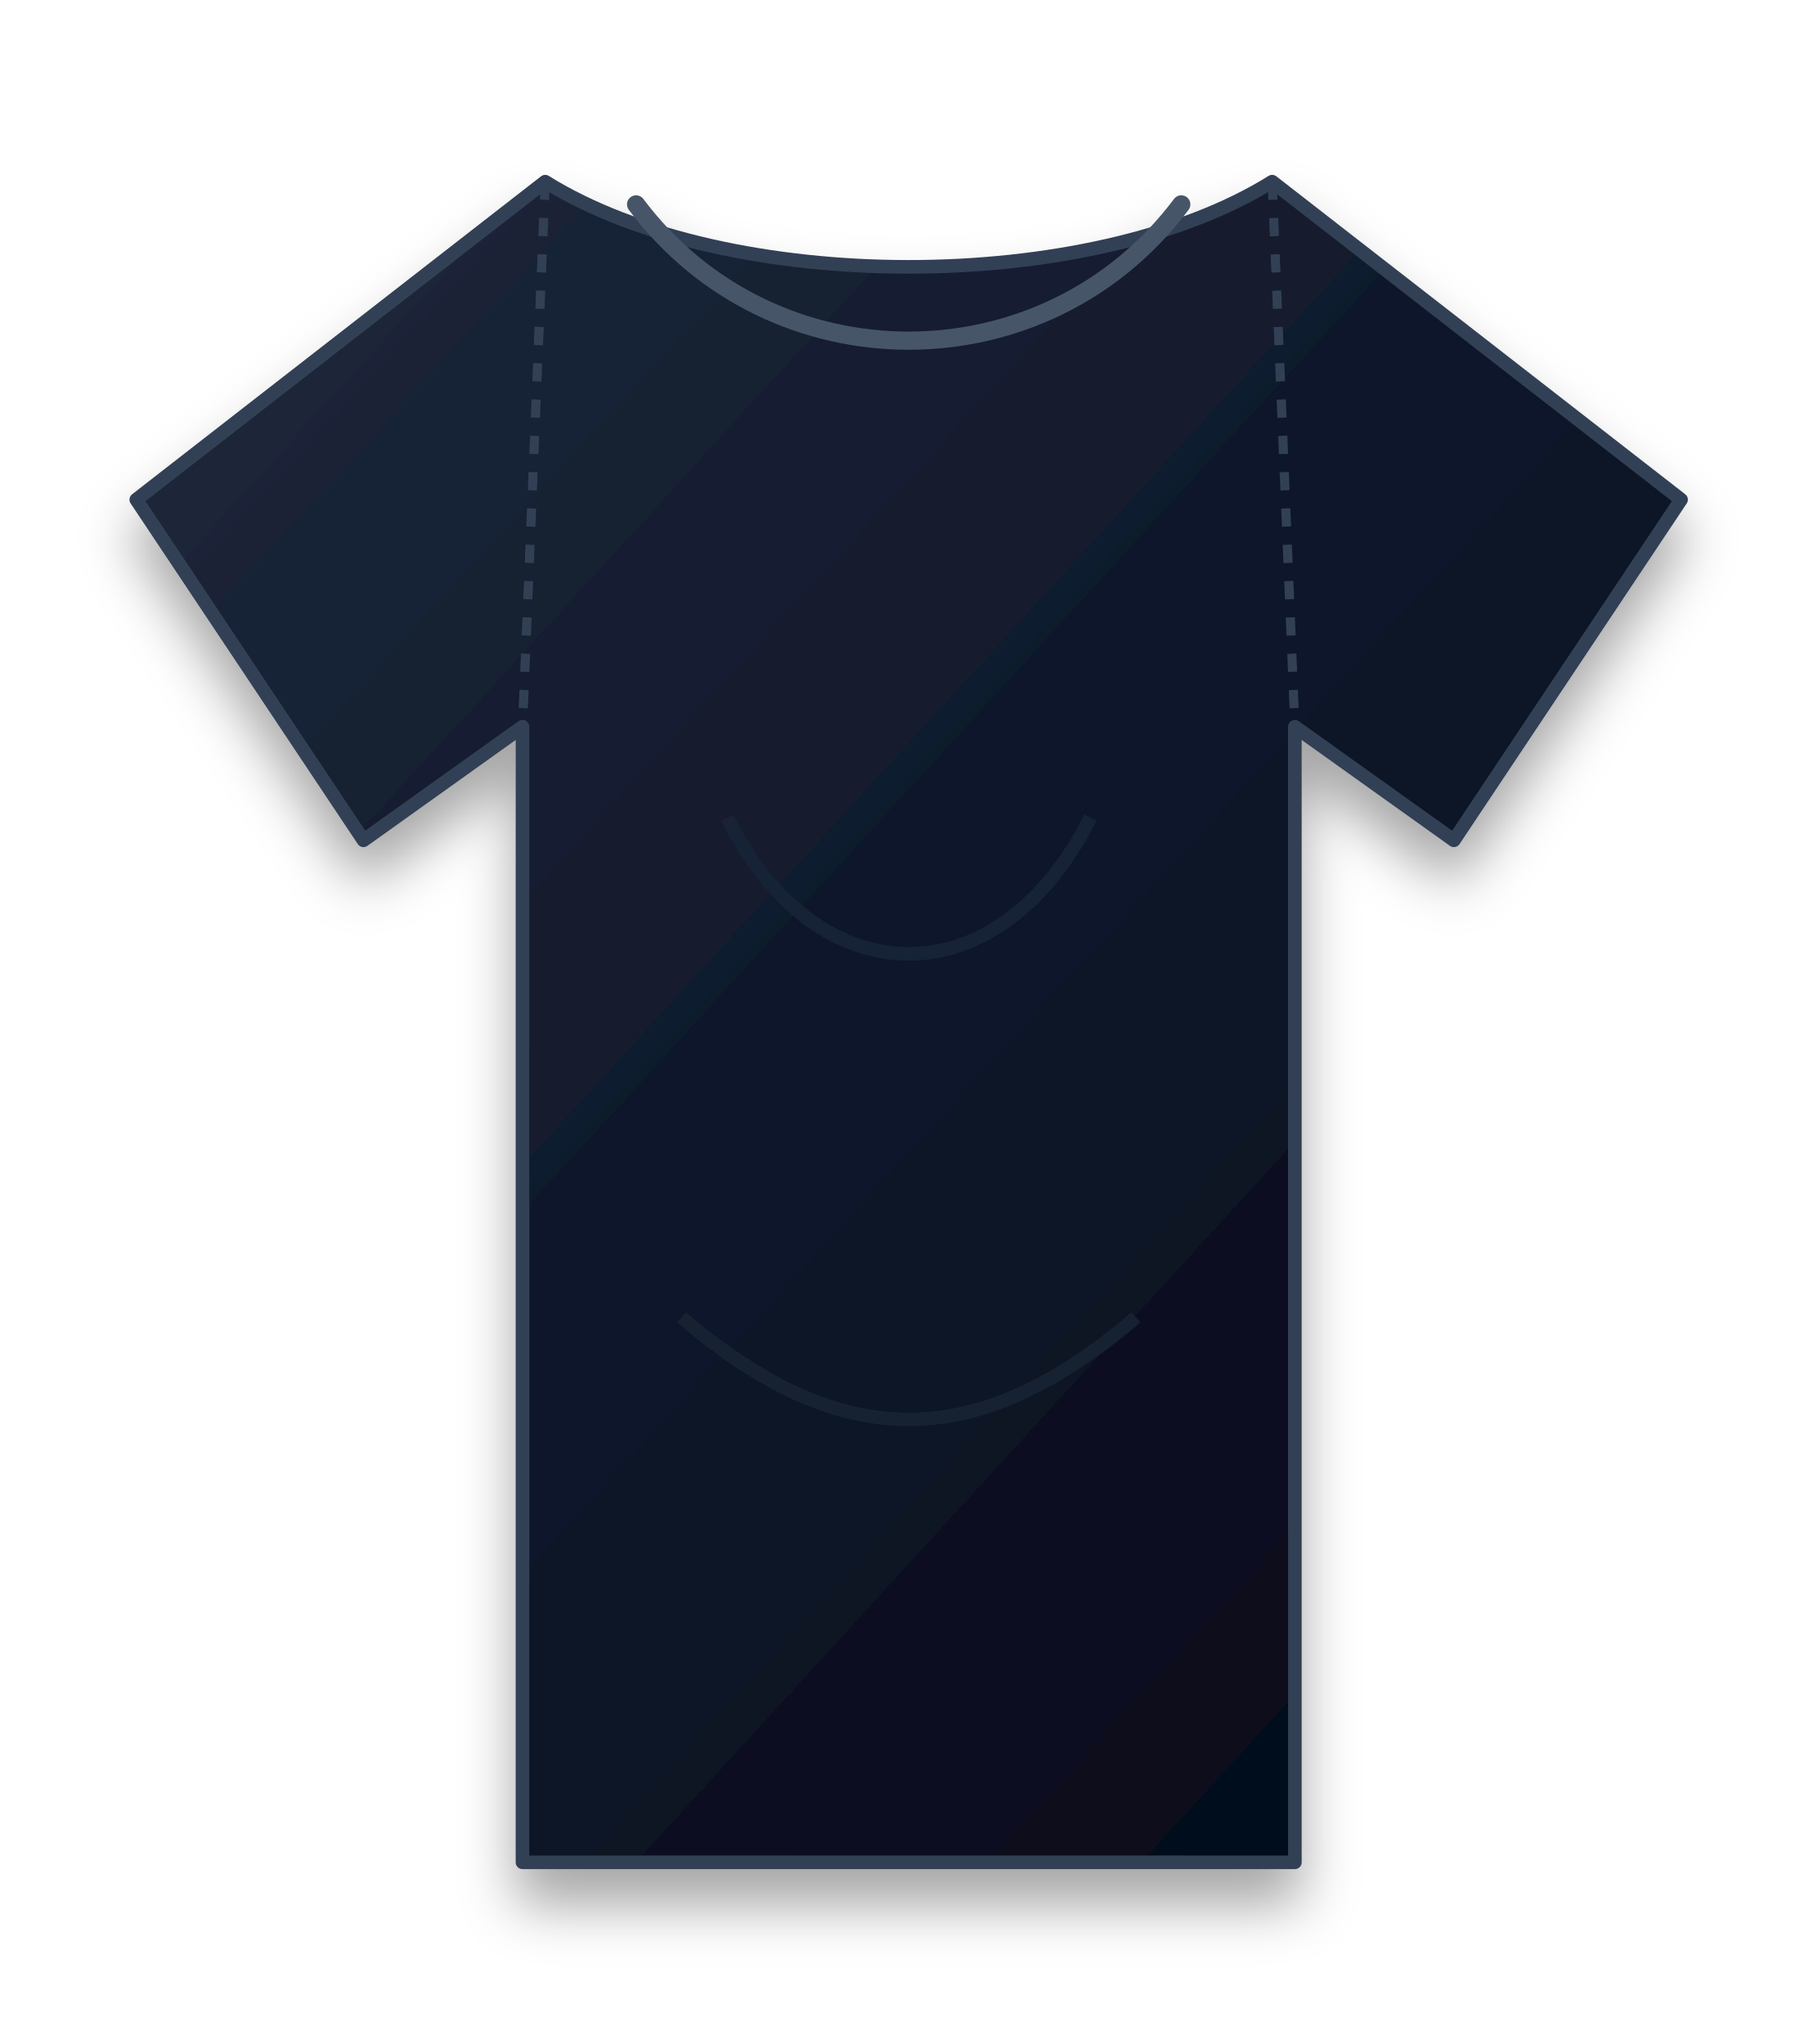
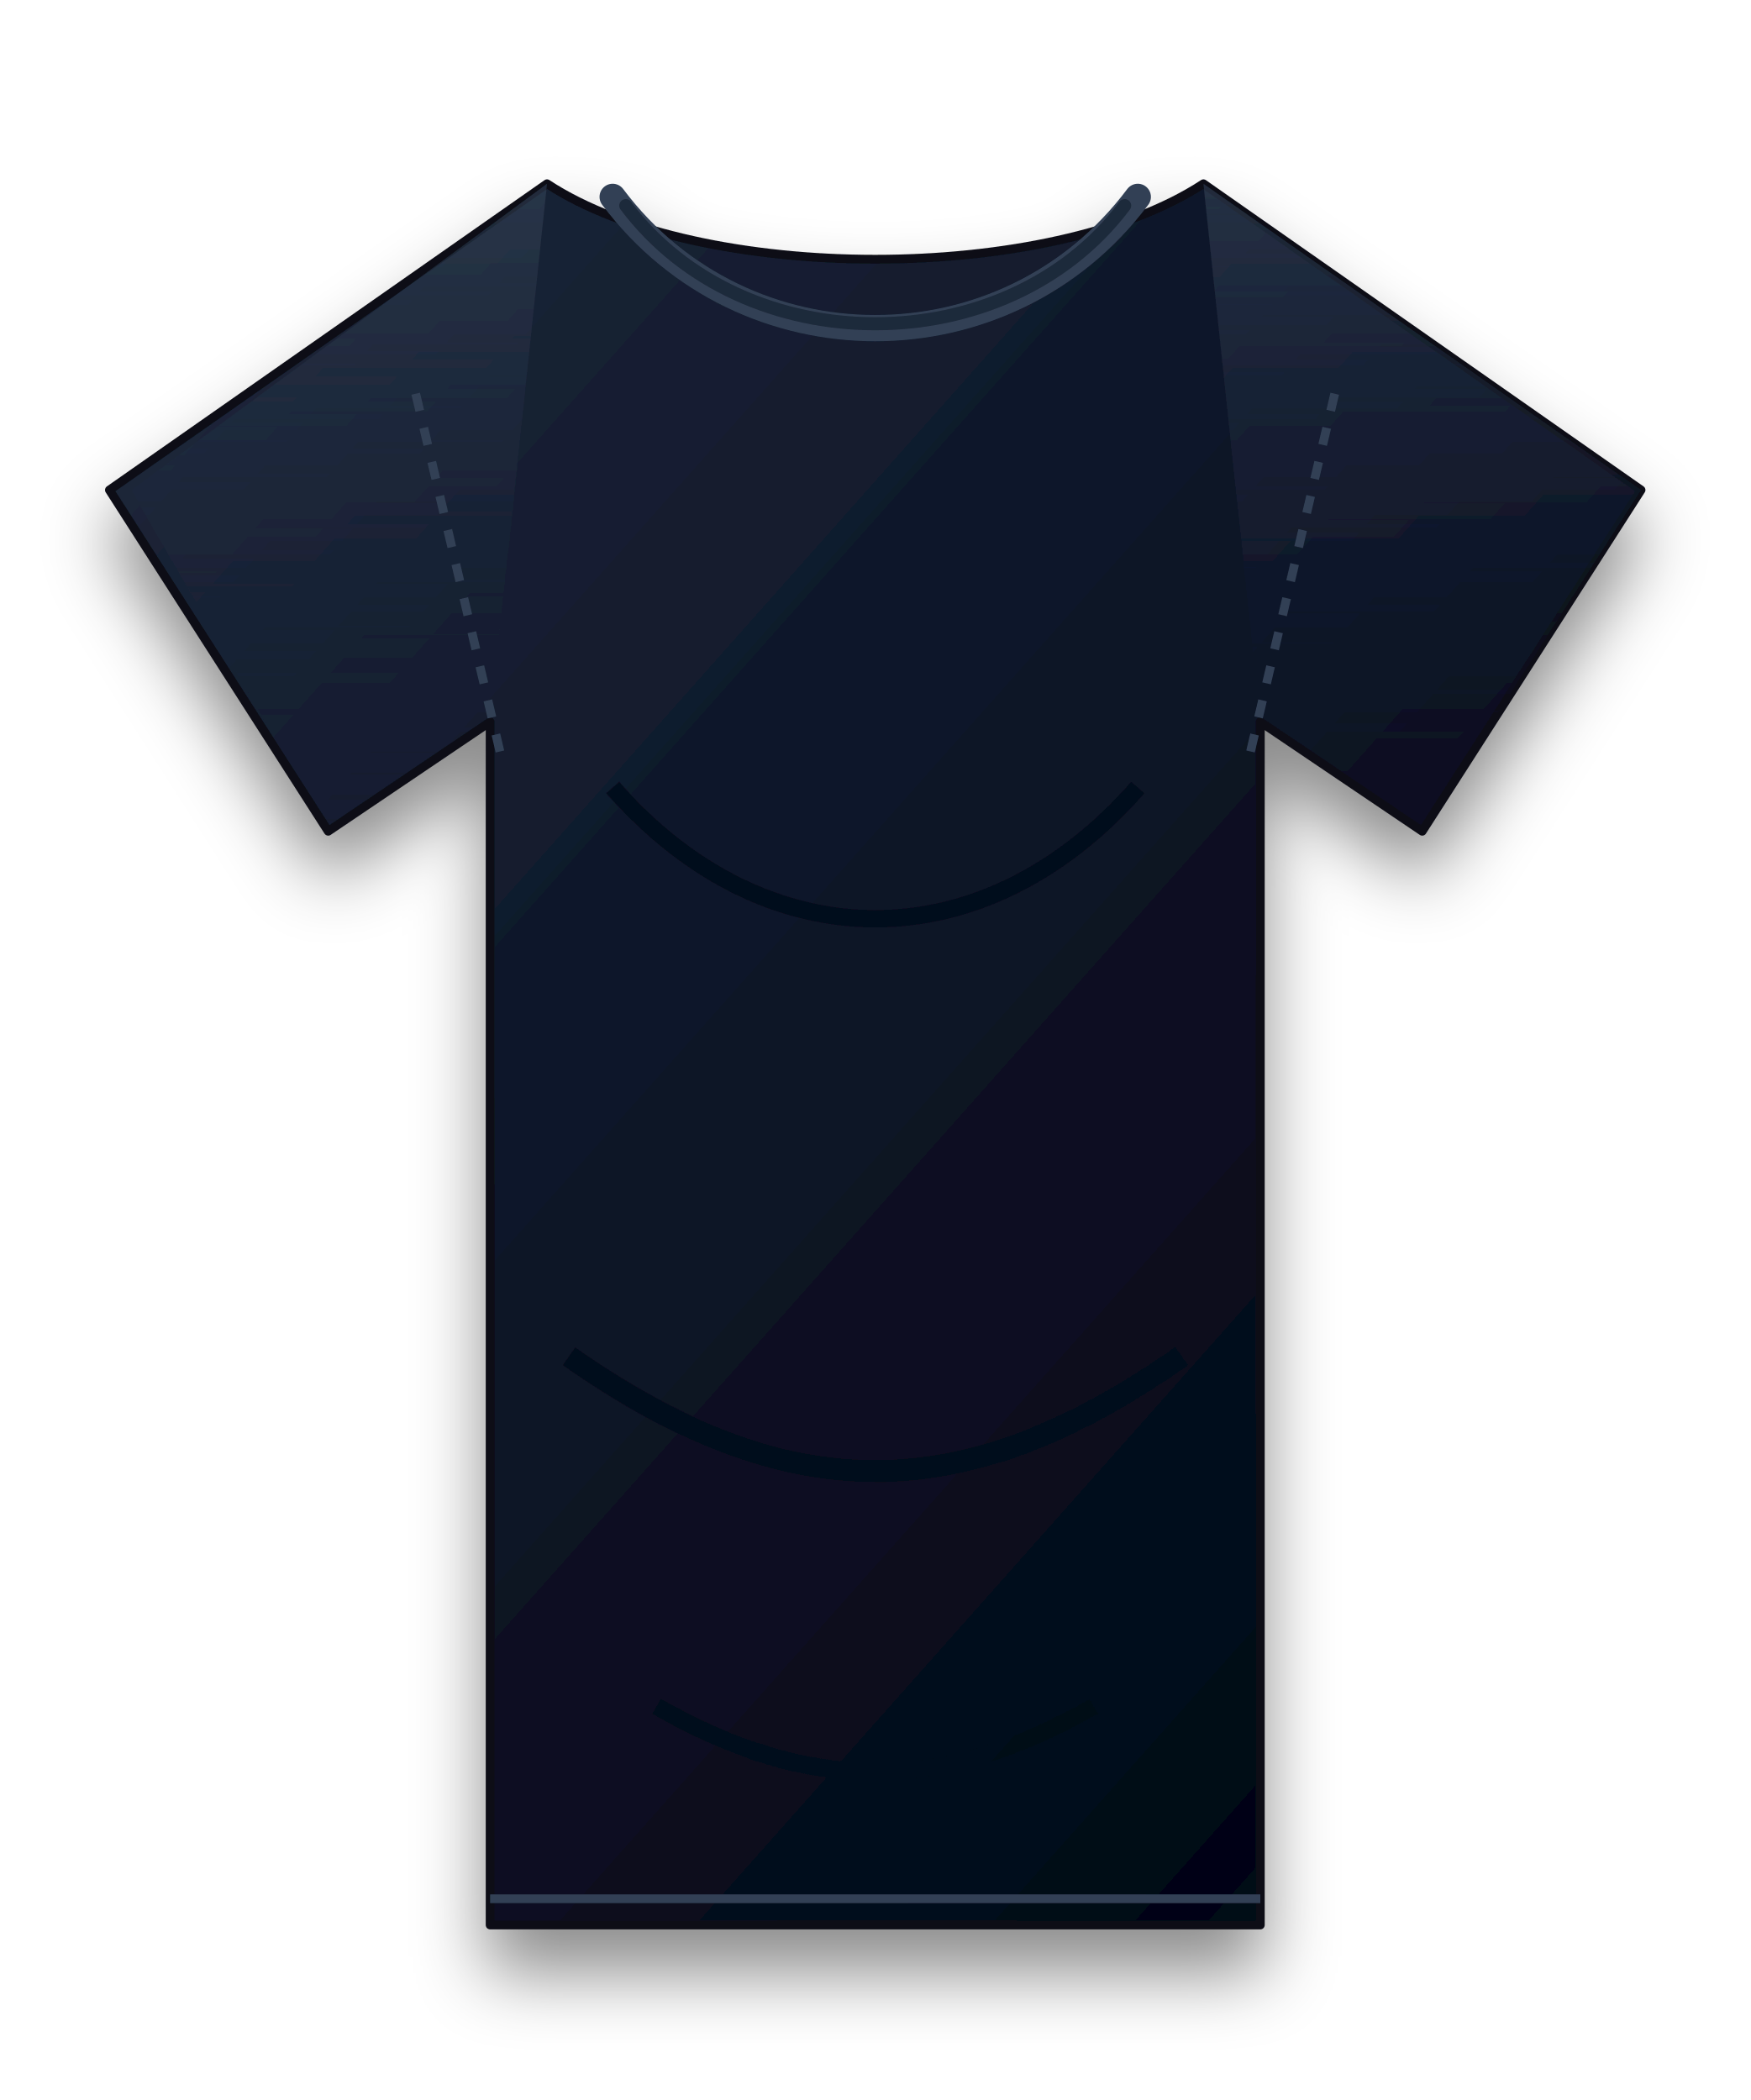
- <svg xmlns="http://www.w3.org/2000/svg" viewBox="0 0 400 450" width="100%" height="100%">
+ <svg xmlns="http://www.w3.org/2000/svg" viewBox="0 0 400 480" width="100%" height="100%">
  <defs>
-     <linearGradient id="blackTeeGrad" x1="0%" y1="0%" x2="100%" y2="100%">
+     <linearGradient id="blackCotton" x1="0%" y1="0%" x2="100%" y2="100%">
      <stop offset="0%" stop-color="#1e293b" />
-       <stop offset="50%" stop-color="#0f172a" />
-       <stop offset="100%" stop-color="#020617" />
+       <stop offset="40%" stop-color="#0f172a" />
+       <stop offset="85%" stop-color="#020617" />
+       <stop offset="100%" stop-color="#090d16" />
    </linearGradient>
-     <filter id="garmentShadow" x="-10%" y="-10%" width="120%" height="120%">
-       <feDropShadow dx="0" dy="8" stdDeviation="6" flood-color="#000000" flood-opacity="0.35" />
+     <linearGradient id="shoulderHighlight" x1="0%" y1="0%" x2="0%" y2="100%">
+       <stop offset="0%" stop-color="#334155" stop-opacity="0.6" />
+       <stop offset="100%" stop-color="#0f172a" stop-opacity="0.0" />
+     </linearGradient>
+     <filter id="realisticShadow" x="-20%" y="-20%" width="140%" height="140%">
+       <feDropShadow dx="0" dy="10" stdDeviation="8" flood-color="#000000" flood-opacity="0.45" />
    </filter>
  </defs>
-   <g filter="url(#garmentShadow)">
-     <path d="M 120 40               C 160 65, 240 65, 280 40               L 370 110               L 320 185               L 285 160               L 285 410               L 115 410               L 115 160               L 80 185               L 30 110 Z" fill="url(#blackTeeGrad)" stroke="#334155" stroke-width="3" stroke-linejoin="round" />
-     <path d="M 140 45 C 170 85, 230 85, 260 45" fill="none" stroke="#475569" stroke-width="4" stroke-linecap="round" />
-     <path d="M 120 40 L 115 160 M 280 40 L 285 160" fill="none" stroke="#334155" stroke-width="2" stroke-dasharray="4,4" />
-     <path d="M 160 180 C 180 220, 220 220, 240 180" fill="none" stroke="#1e293b" stroke-width="3" opacity="0.6" />
-     <path d="M 150 290 C 185 320, 215 320, 250 290" fill="none" stroke="#1e293b" stroke-width="3" opacity="0.6" />
+   <g filter="url(#realisticShadow)">
+     <path d="M 125 42               C 160 65, 240 65, 275 42               L 375 112               L 325 190               L 288 165               L 288 440               L 112 440               L 112 165               L 75 190               L 25 112 Z" fill="url(#blackCotton)" stroke="#090d16" stroke-width="2" stroke-linejoin="round" />
+     <path d="M 125 42 L 30 112 L 75 190 L 112 165 Z" fill="url(#shoulderHighlight)" />
+     <path d="M 275 42 L 375 112 L 325 190 L 288 165 Z" fill="url(#shoulderHighlight)" />
+     <path d="M 140 45 C 170 85, 230 85, 260 45" fill="none" stroke="#334155" stroke-width="6" stroke-linecap="round" />
+     <path d="M 143 47 C 170 83, 230 83, 257 47" fill="none" stroke="#1e293b" stroke-width="3" stroke-linecap="round" />
+     <line x1="95" y1="90" x2="115" y2="175" stroke="#334155" stroke-width="2" stroke-dasharray="4,4" />
+     <line x1="305" y1="90" x2="285" y2="175" stroke="#334155" stroke-width="2" stroke-dasharray="4,4" />
+     <path d="M 140 180 C 175 220, 225 220, 260 180" fill="none" stroke="#020617" stroke-width="4" opacity="0.7" />
+     <path d="M 130 310 C 180 345, 220 345, 270 310" fill="none" stroke="#020617" stroke-width="5" opacity="0.6" />
+     <path d="M 150 390 C 185 410, 215 410, 250 390" fill="none" stroke="#020617" stroke-width="4" opacity="0.5" />
+     <line x1="112" y1="434" x2="288" y2="434" stroke="#334155" stroke-width="2" />
  </g>
</svg>
